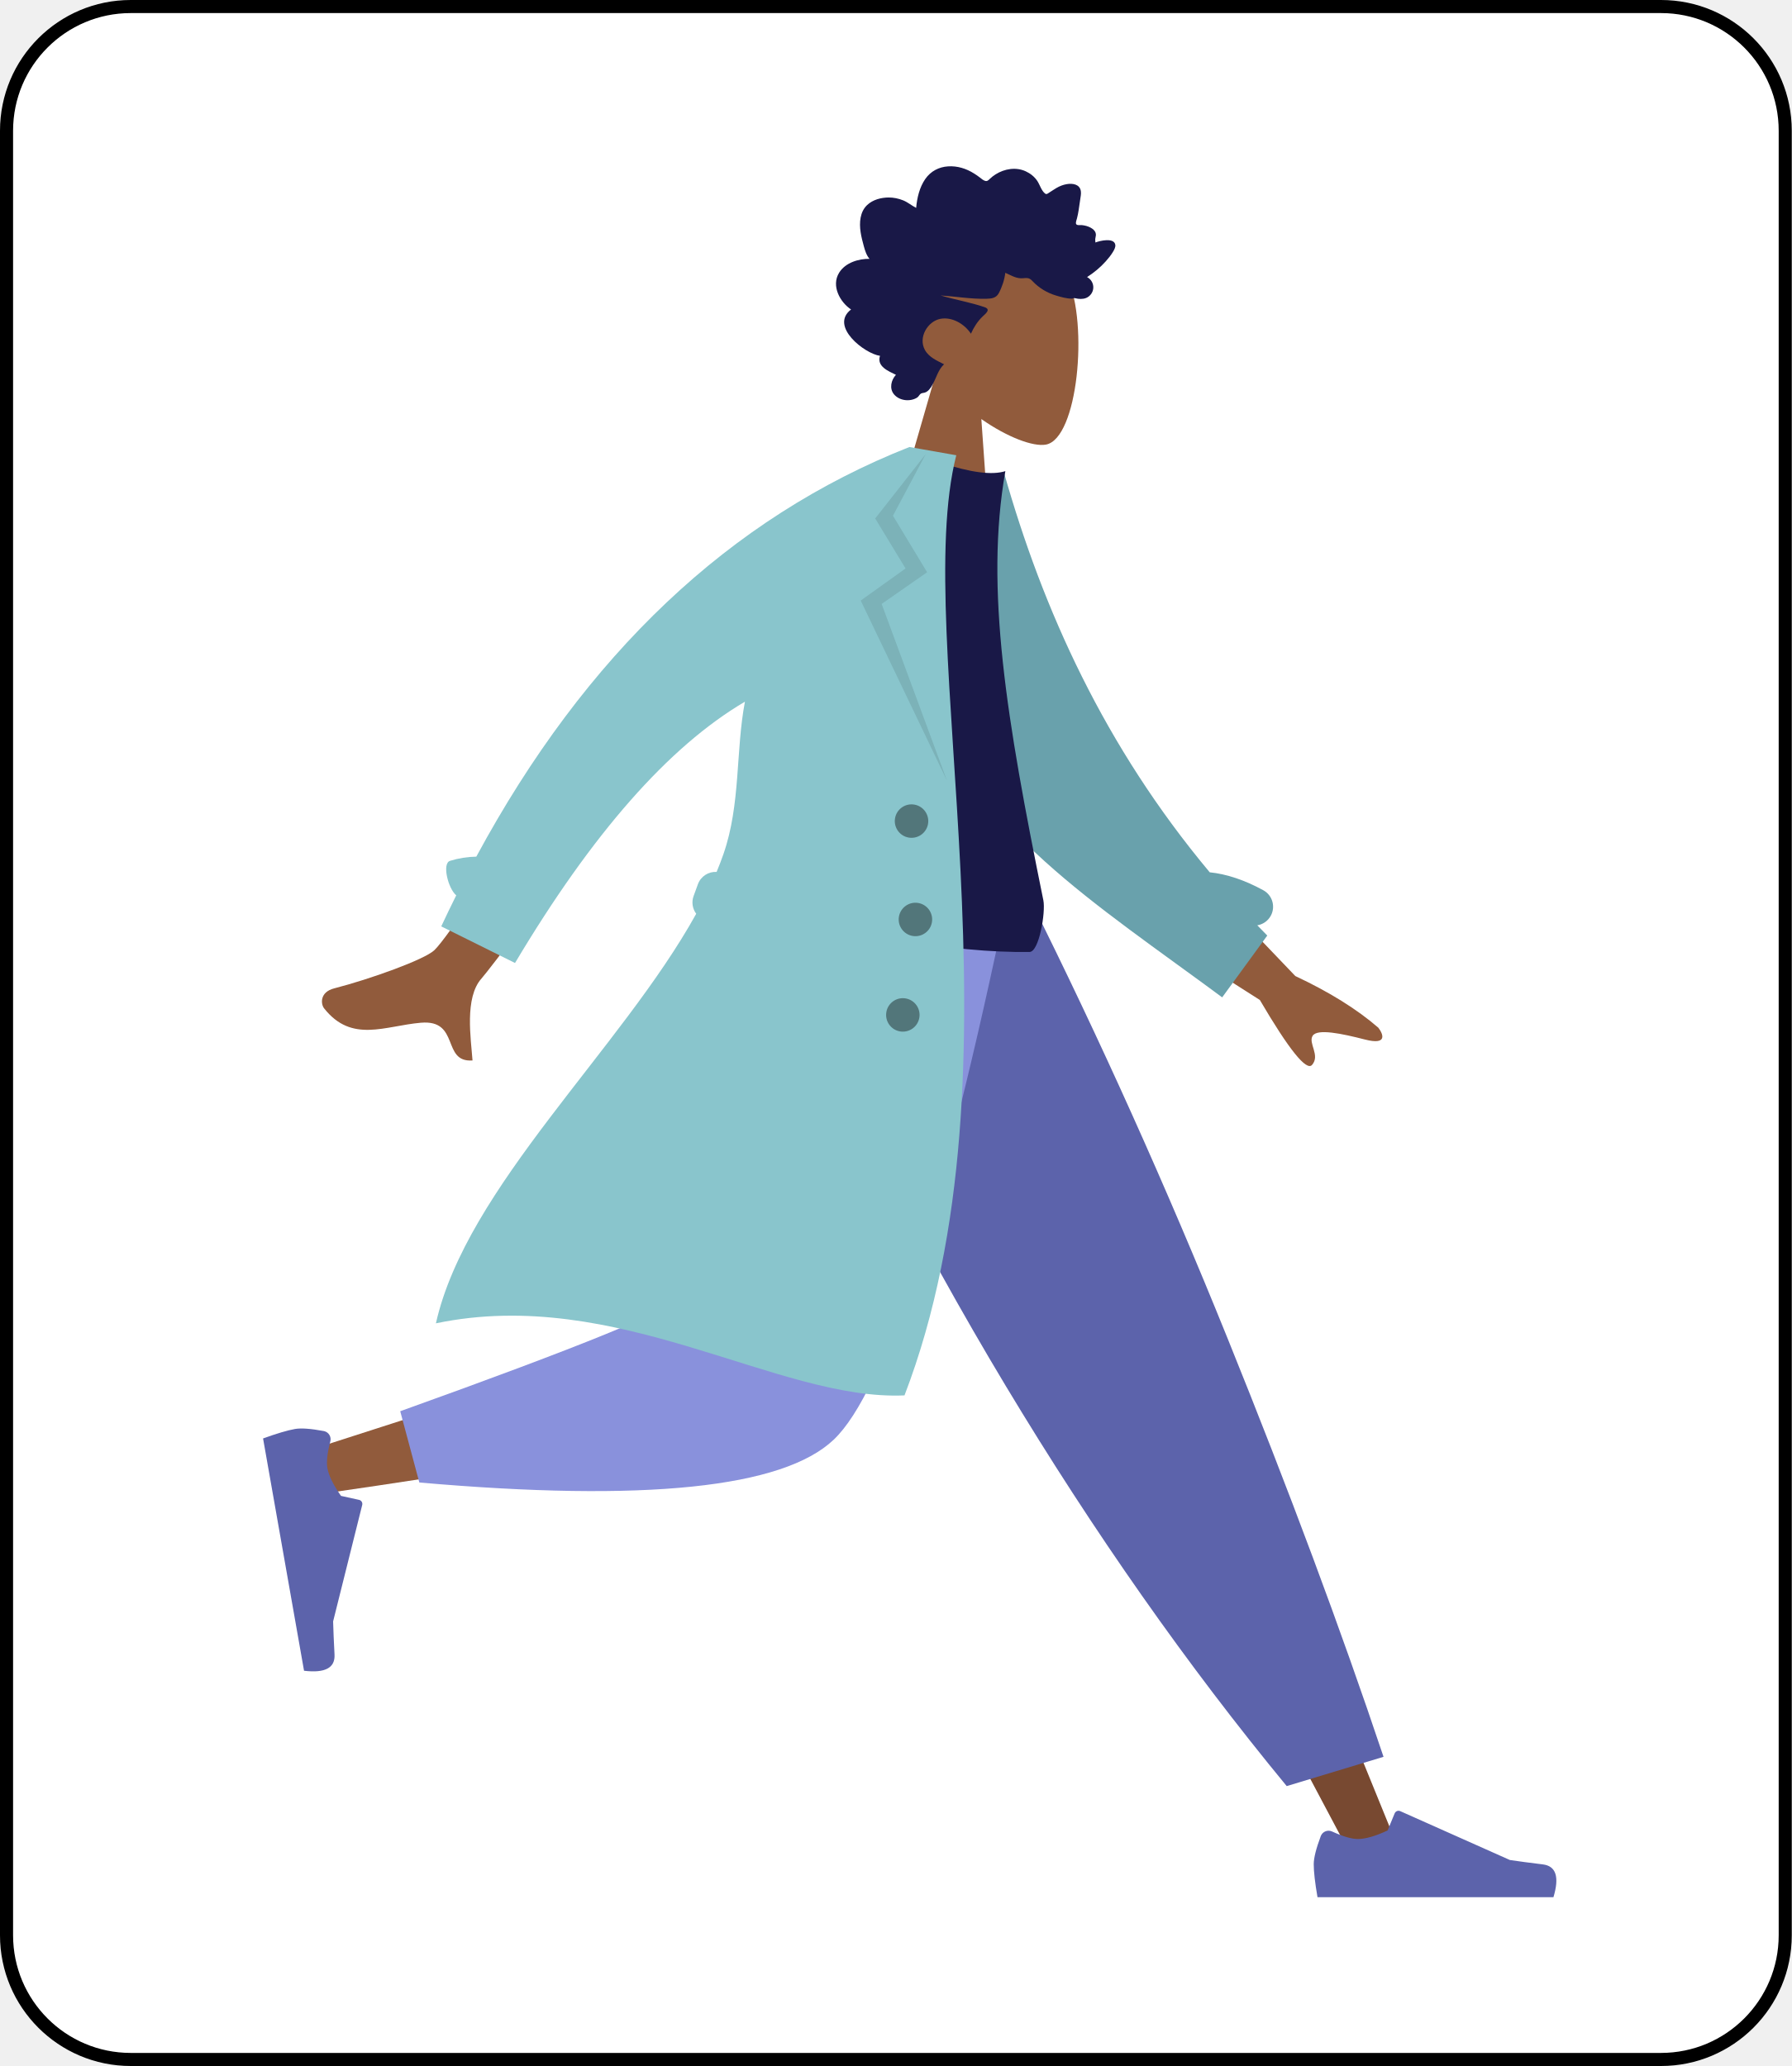
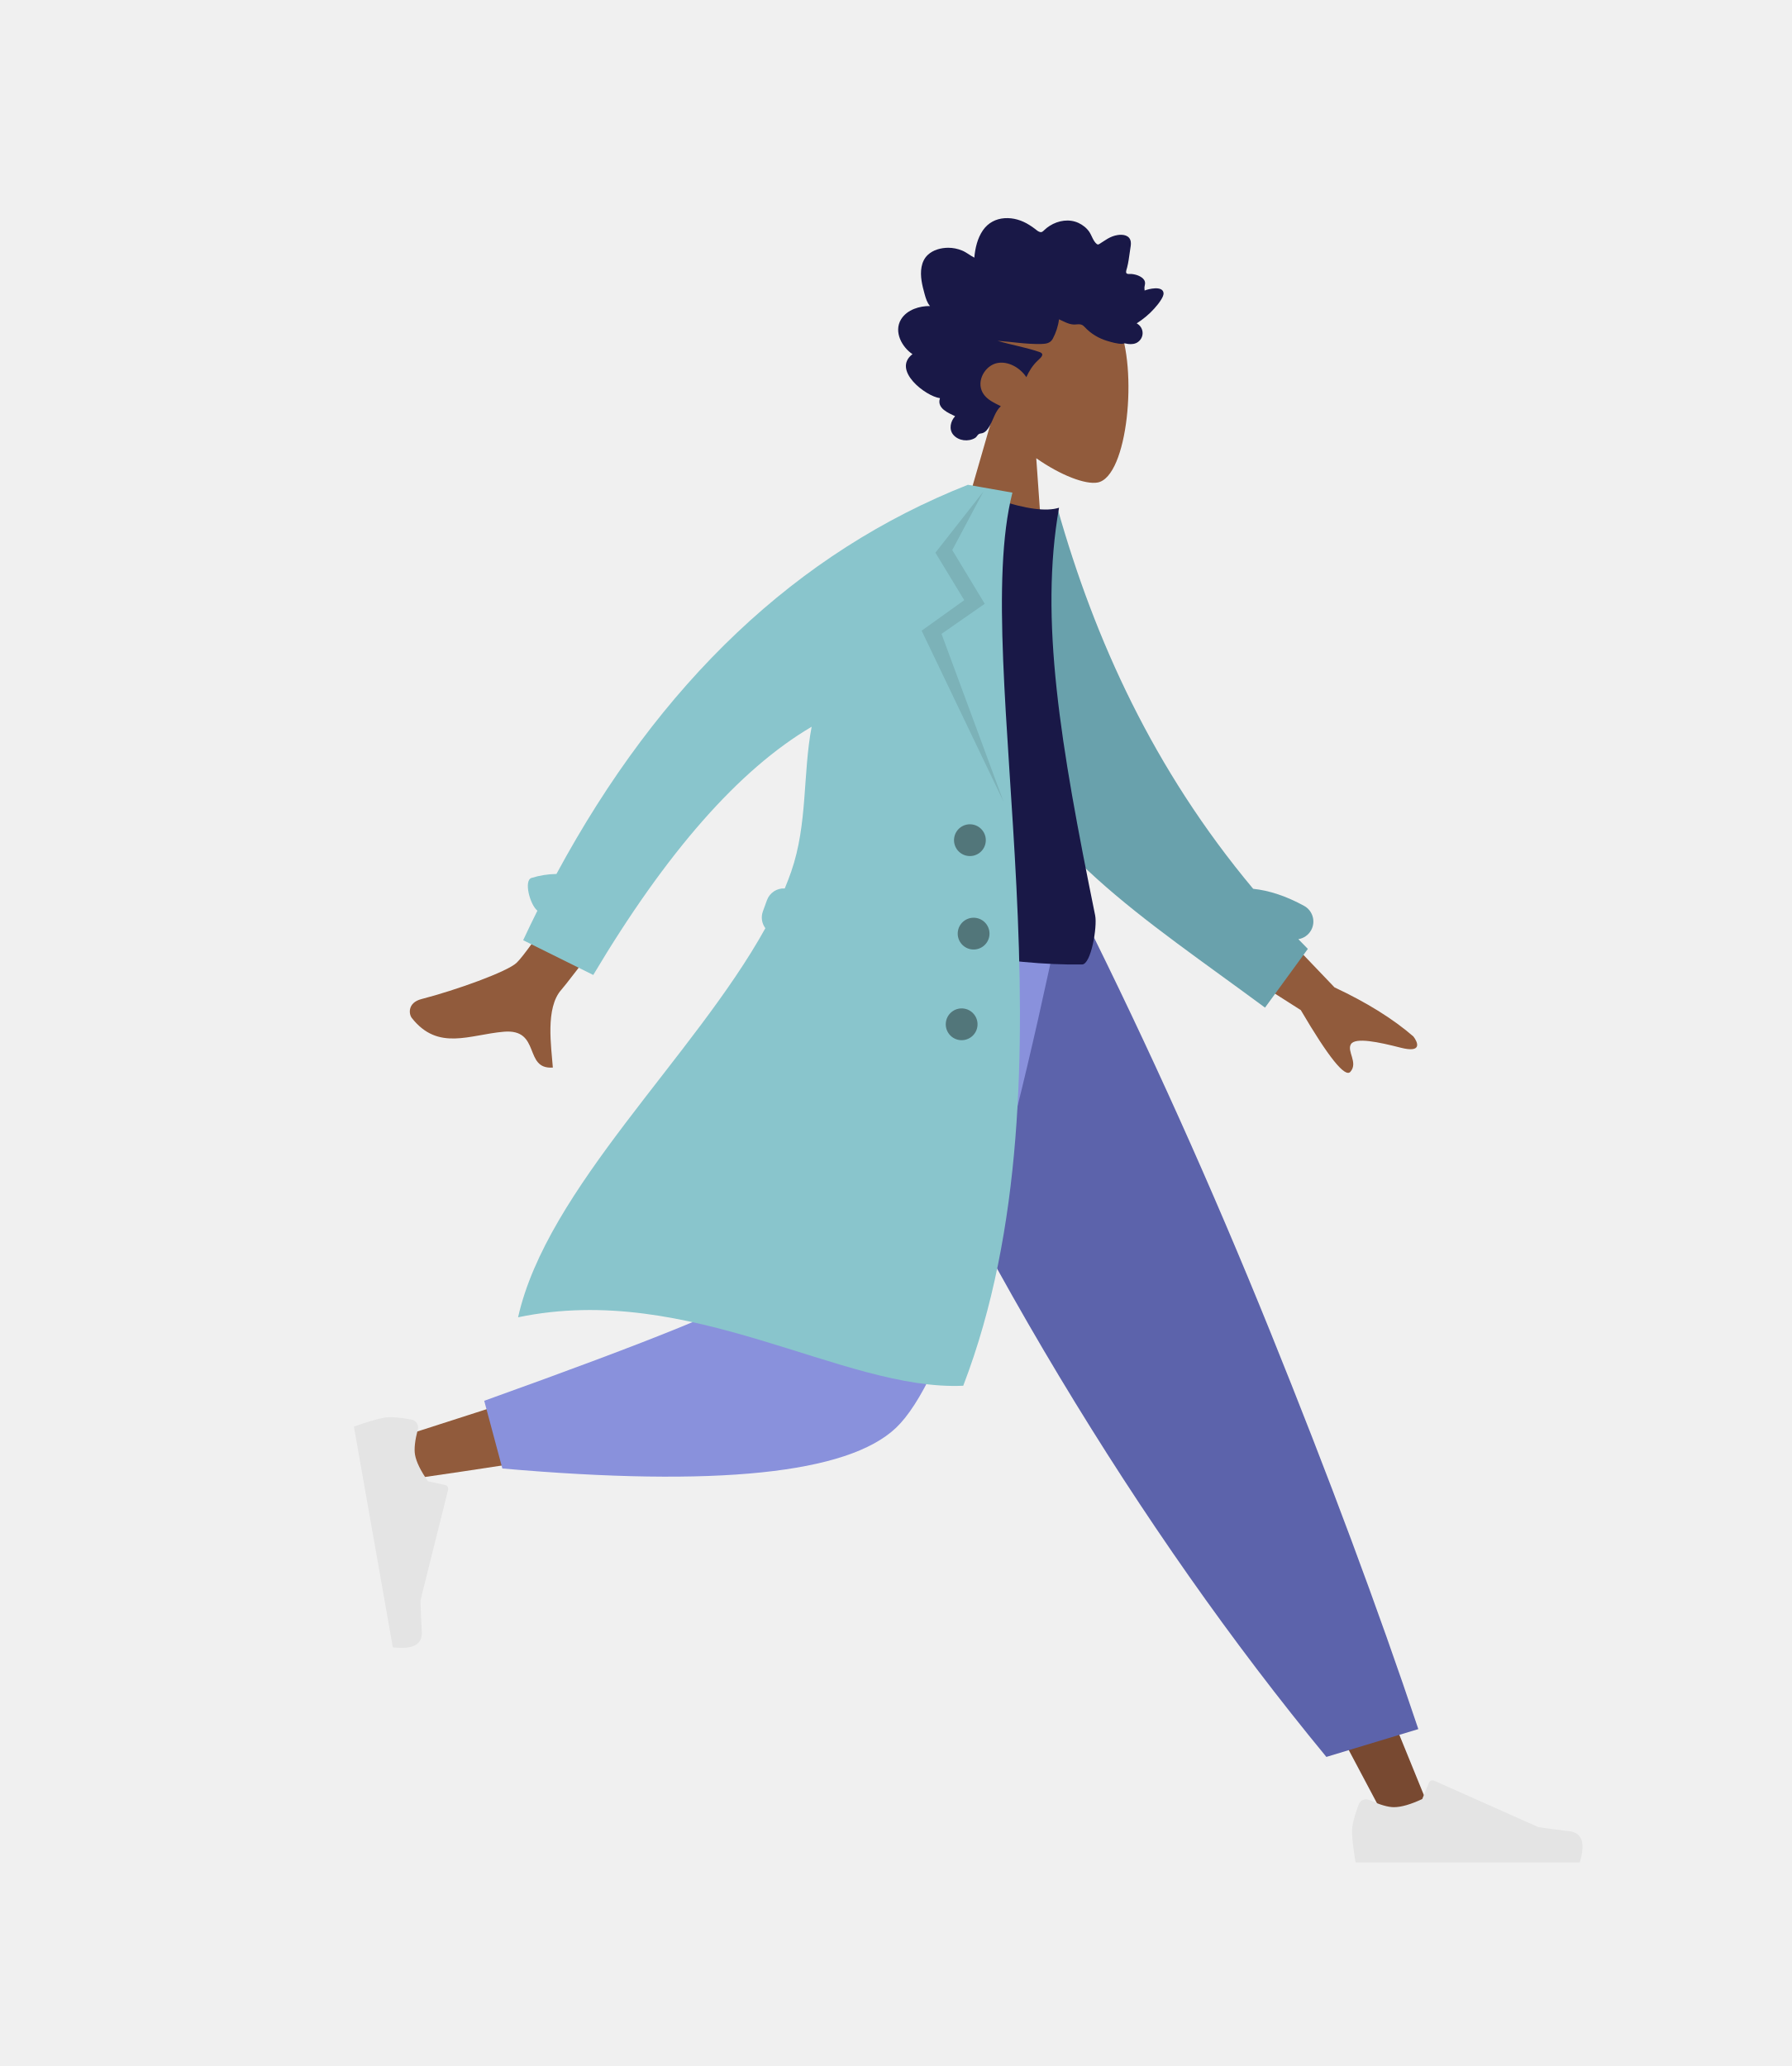
<svg xmlns="http://www.w3.org/2000/svg" width="137" height="158" viewBox="0 0 137 158" fill="none">
-   <rect x="0.5" y="0.5" width="136" height="157" rx="9.5" fill="white" stroke="black" />
-   <path fill-rule="evenodd" clip-rule="evenodd" d="M71.527 28.674C70.178 26.845 69.331 24.661 69.663 22.302C70.619 15.508 80.019 17.674 81.627 21.25C83.235 24.826 82.404 33.552 79.972 34.001C79.001 34.18 77.013 33.436 75.034 32.047L75.69 41.312L68.032 40.777L71.527 28.674Z" fill="#915B3C" />
-   <path fill-rule="evenodd" clip-rule="evenodd" d="M66.484 19.796C66.254 19.533 66.143 19.174 66.05 18.834C65.953 18.48 65.859 18.123 65.804 17.759C65.693 17.03 65.75 16.204 66.3 15.683C66.742 15.265 67.373 15.107 67.944 15.103C68.325 15.101 68.71 15.181 69.065 15.326C69.417 15.47 69.711 15.727 70.05 15.898C70.118 15.126 70.307 14.326 70.745 13.693C71.167 13.084 71.794 12.769 72.486 12.723C73.197 12.675 73.88 12.889 74.486 13.273C74.638 13.37 74.788 13.47 74.93 13.582C75.049 13.675 75.173 13.786 75.317 13.831C75.478 13.881 75.566 13.792 75.681 13.68C75.815 13.549 75.965 13.435 76.121 13.336C76.813 12.898 77.69 12.76 78.431 13.103C78.773 13.261 79.099 13.512 79.315 13.841C79.508 14.134 79.629 14.587 79.908 14.802C80.027 14.893 80.122 14.79 80.241 14.717C80.42 14.607 80.591 14.485 80.772 14.379C81.025 14.23 81.296 14.125 81.581 14.079C81.998 14.013 82.563 14.075 82.643 14.621C82.673 14.826 82.624 15.04 82.596 15.242C82.557 15.52 82.517 15.798 82.473 16.075C82.44 16.286 82.402 16.489 82.348 16.694C82.319 16.803 82.237 17.005 82.277 17.12C82.327 17.262 82.607 17.203 82.723 17.216C82.954 17.241 83.184 17.298 83.391 17.412C83.551 17.5 83.718 17.625 83.774 17.82C83.809 17.94 83.79 18.059 83.761 18.178C83.726 18.32 83.749 18.399 83.757 18.545C84.078 18.414 85.179 18.149 85.276 18.716C85.308 18.904 85.19 19.107 85.101 19.258C84.944 19.522 84.747 19.761 84.546 19.987C84.126 20.459 83.638 20.857 83.118 21.19C83.678 21.488 83.776 22.257 83.244 22.674C83.009 22.858 82.709 22.881 82.431 22.849C82.329 22.837 82.184 22.788 82.103 22.8C82.059 22.807 82.01 22.84 81.95 22.84C81.554 22.839 81.117 22.713 80.738 22.599C80.063 22.396 79.437 22.025 78.941 21.494C78.814 21.357 78.707 21.276 78.524 21.265C78.363 21.256 78.203 21.289 78.043 21.282C77.618 21.263 77.25 21.029 76.866 20.863C76.805 21.393 76.612 21.969 76.361 22.432C76.156 22.81 75.782 22.84 75.416 22.849C74.244 22.877 73.084 22.673 71.918 22.593C73.029 22.927 74.188 23.114 75.285 23.492C75.781 23.663 75.371 23.977 75.138 24.198C74.755 24.562 74.457 25.026 74.238 25.52C73.736 24.762 72.794 24.22 71.914 24.381C70.942 24.558 70.179 25.803 70.725 26.774C71.042 27.338 71.667 27.59 72.184 27.859C71.738 28.262 71.593 28.893 71.305 29.414C71.163 29.67 70.969 29.958 70.687 30.031C70.582 30.058 70.462 30.052 70.376 30.13C70.269 30.226 70.237 30.34 70.104 30.419C69.571 30.737 68.778 30.654 68.36 30.162C67.982 29.716 68.134 29.063 68.504 28.664C67.978 28.401 67.011 28.041 67.285 27.212C66.117 27.052 63.4 24.949 65.073 23.668C64.243 23.119 63.532 21.869 64.161 20.855C64.645 20.075 65.665 19.782 66.484 19.796Z" fill="#191847" />
-   <path fill-rule="evenodd" clip-rule="evenodd" d="M61.746 68.647L85.513 108.381L103.332 141.973H107.17L77.315 68.647L61.746 68.647Z" fill="#784931" />
-   <path fill-rule="evenodd" clip-rule="evenodd" d="M100.985 140.423C100.628 141.378 100.449 142.093 100.449 142.567C100.449 143.144 100.545 143.985 100.737 145.092C101.406 145.092 107.42 145.092 118.777 145.092C119.246 143.542 118.976 142.705 117.965 142.582C116.955 142.458 116.116 142.347 115.448 142.247L107.063 138.509C106.902 138.437 106.713 138.51 106.641 138.671C106.64 138.674 106.639 138.676 106.637 138.679L106.098 139.987C105.163 140.423 104.404 140.641 103.819 140.641C103.344 140.641 102.688 140.449 101.851 140.066L101.851 140.066C101.53 139.918 101.15 140.059 101.003 140.38C100.997 140.394 100.991 140.408 100.985 140.423Z" fill="#5C63AB" />
-   <path fill-rule="evenodd" clip-rule="evenodd" d="M98.383 136.594L105.785 134.355C102.542 124.661 98.567 113.993 93.861 102.351C89.155 90.709 84.101 79.475 78.698 68.647H57.794C63.8 82.343 70.168 94.788 76.896 105.982C83.625 117.175 90.787 127.38 98.383 136.594Z" fill="#5C63AB" />
-   <path fill-rule="evenodd" clip-rule="evenodd" d="M60.184 68.647C57.941 82.61 53.615 100.449 53.207 101C52.934 101.367 43.135 104.65 23.809 110.851L24.638 114.235C47.684 110.91 59.828 108.33 61.069 106.495C62.93 103.744 72.221 82.005 75.82 68.647H60.184Z" fill="#915B3C" />
-   <path fill-rule="evenodd" clip-rule="evenodd" d="M30.602 107.925L32.063 113.376C49.3 114.888 59.862 113.795 63.748 110.099C67.635 106.402 72.064 92.585 77.035 68.647H57.102C53.952 88.249 52.191 98.461 51.819 99.284C51.447 100.107 44.374 102.987 30.602 107.925Z" fill="#8991DC" />
-   <path fill-rule="evenodd" clip-rule="evenodd" d="M24.755 109.441C23.753 109.254 23.018 109.202 22.551 109.284C21.983 109.385 21.17 109.625 20.114 110.007C20.23 110.666 21.274 116.588 23.247 127.773C24.854 127.966 25.631 127.554 25.578 126.538C25.524 125.521 25.488 124.676 25.47 124L27.695 115.094C27.738 114.922 27.634 114.749 27.463 114.706C27.46 114.705 27.457 114.705 27.454 114.704L26.073 114.4C25.481 113.555 25.134 112.845 25.032 112.269C24.95 111.801 25.025 111.122 25.257 110.231L25.257 110.231C25.347 109.889 25.142 109.54 24.8 109.451C24.785 109.447 24.77 109.443 24.755 109.441Z" fill="#5C63AB" />
-   <path fill-rule="evenodd" clip-rule="evenodd" d="M90.295 65.495L99.042 74.645C101.638 75.861 103.753 77.177 105.388 78.594C105.751 79.064 106.132 79.953 104.366 79.499C102.599 79.045 100.72 78.648 100.365 79.215C100.01 79.782 100.965 80.704 100.32 81.441C99.89 81.931 98.559 80.276 96.328 76.474L87.106 70.594L90.295 65.495ZM45.368 54.404L50.738 56.387C42.047 68.028 37.407 74.175 36.819 74.829C35.496 76.299 36.013 79.46 36.129 81.1C33.745 81.271 35.2 77.953 32.176 78.215C29.416 78.454 26.896 79.79 24.782 77.115C24.522 76.786 24.438 75.874 25.547 75.588C28.311 74.877 32.463 73.383 33.212 72.666C34.233 71.688 38.285 65.601 45.368 54.404Z" fill="#915B3C" />
-   <path fill-rule="evenodd" clip-rule="evenodd" d="M92.496 66.71C93.805 66.845 95.173 67.307 96.591 68.081C97.289 68.461 97.546 69.336 97.165 70.034C96.944 70.439 96.556 70.695 96.133 70.765C96.385 71.026 96.639 71.287 96.896 71.547L93.449 76.274C83.72 69.075 74.401 63.297 71.381 53.712C70.367 50.495 72.651 40.576 73.147 36.909L76.76 36.121C79.744 46.656 84.457 57.09 92.496 66.71Z" fill="#69A1AC" />
-   <path fill-rule="evenodd" clip-rule="evenodd" d="M55.342 68.678C65.053 71.512 72.847 72.887 78.725 72.802C79.454 72.791 79.958 69.749 79.778 68.862C76.968 55.048 75.288 45.002 76.87 36.031C75.85 36.354 74.204 36.139 71.93 35.386C64.027 43.525 59.273 53.625 55.342 68.678Z" fill="#191847" />
-   <path fill-rule="evenodd" clip-rule="evenodd" d="M53.233 69.881C52.952 69.505 52.86 69 53.033 68.526L53.361 67.625C53.583 67.014 54.176 66.645 54.794 66.68C54.983 66.226 55.157 65.772 55.314 65.32C56.644 61.496 56.238 57.444 56.958 53.663C51.131 57.092 45.271 63.753 39.379 73.646L33.738 70.846C34.114 70.043 34.496 69.252 34.884 68.472C34.267 67.961 33.779 66.031 34.41 65.834C35.06 65.63 35.731 65.524 36.419 65.513C44.77 50.045 55.81 39.602 69.536 34.185L70.632 34.378L73.118 34.816C69.604 48.578 78.803 81.599 69.159 106.714C59.441 107.154 47.238 98.303 33.33 101.203C35.66 90.815 47.514 80.219 53.233 69.881L53.233 69.881Z" fill="#89C5CC" />
-   <path fill-rule="evenodd" clip-rule="evenodd" d="M70.782 34.729L68.276 39.44L70.888 43.764L67.411 46.186L72.406 59.699L65.812 45.929L69.24 43.473L66.919 39.65L70.782 34.729Z" fill="black" fill-opacity="0.1" />
-   <path fill-rule="evenodd" clip-rule="evenodd" d="M69.474 64.054C68.778 63.931 68.314 63.268 68.436 62.572C68.559 61.876 69.223 61.411 69.919 61.534C70.615 61.657 71.079 62.321 70.957 63.016C70.834 63.712 70.17 64.177 69.474 64.054ZM69.772 71.577C69.076 71.454 68.611 70.79 68.734 70.095C68.857 69.399 69.52 68.934 70.216 69.057C70.912 69.18 71.377 69.843 71.254 70.539C71.131 71.235 70.468 71.699 69.772 71.577ZM68.809 78.877C68.114 78.754 67.649 78.091 67.772 77.395C67.894 76.699 68.558 76.234 69.254 76.357C69.95 76.48 70.414 77.144 70.291 77.839C70.169 78.535 69.505 79 68.809 78.877Z" fill="black" fill-opacity="0.4" />
+   <path fill-rule="evenodd" clip-rule="evenodd" d="M75.901 31.84C74.619 30.103 73.814 28.027 74.13 25.787C75.038 19.332 83.969 21.39 85.496 24.787C87.024 28.184 86.234 36.474 83.923 36.901C83.002 37.071 81.113 36.364 79.233 35.044L79.855 43.846L72.581 43.337L75.901 31.84Z" fill="#915B3C" />
+   <path fill-rule="evenodd" clip-rule="evenodd" d="M71.109 23.406C70.891 23.157 70.786 22.815 70.697 22.492C70.605 22.156 70.516 21.817 70.463 21.471C70.358 20.778 70.412 19.994 70.935 19.498C71.355 19.101 71.953 18.952 72.496 18.948C72.858 18.946 73.224 19.022 73.561 19.16C73.896 19.296 74.175 19.541 74.497 19.703C74.561 18.969 74.741 18.209 75.157 17.608C75.558 17.03 76.154 16.731 76.811 16.687C77.486 16.642 78.135 16.844 78.711 17.21C78.855 17.301 78.998 17.396 79.133 17.502C79.246 17.591 79.363 17.697 79.501 17.739C79.654 17.787 79.737 17.702 79.846 17.596C79.974 17.471 80.116 17.363 80.264 17.269C80.921 16.854 81.754 16.722 82.459 17.048C82.784 17.198 83.093 17.436 83.299 17.749C83.482 18.028 83.597 18.457 83.862 18.661C83.975 18.748 84.066 18.65 84.178 18.581C84.348 18.477 84.511 18.361 84.683 18.26C84.923 18.119 85.18 18.018 85.451 17.976C85.847 17.913 86.384 17.971 86.46 18.49C86.489 18.685 86.442 18.888 86.415 19.08C86.378 19.344 86.34 19.608 86.299 19.871C86.267 20.071 86.231 20.264 86.18 20.459C86.152 20.563 86.075 20.755 86.113 20.863C86.16 20.999 86.425 20.942 86.537 20.955C86.756 20.979 86.974 21.033 87.17 21.142C87.323 21.225 87.481 21.344 87.535 21.529C87.568 21.643 87.549 21.756 87.522 21.869C87.489 22.004 87.511 22.079 87.518 22.218C87.824 22.093 88.869 21.842 88.961 22.38C88.992 22.559 88.88 22.751 88.795 22.895C88.646 23.146 88.459 23.372 88.267 23.587C87.869 24.036 87.405 24.414 86.911 24.731C87.444 25.013 87.537 25.744 87.031 26.14C86.808 26.315 86.522 26.337 86.258 26.306C86.162 26.295 86.024 26.248 85.947 26.26C85.905 26.266 85.859 26.298 85.802 26.298C85.426 26.297 85.01 26.177 84.65 26.069C84.009 25.876 83.414 25.524 82.944 25.019C82.823 24.889 82.721 24.812 82.547 24.802C82.395 24.793 82.242 24.824 82.09 24.817C81.686 24.799 81.337 24.577 80.972 24.42C80.914 24.924 80.731 25.47 80.493 25.91C80.298 26.269 79.942 26.298 79.594 26.306C78.481 26.333 77.379 26.14 76.272 26.064C77.327 26.381 78.428 26.558 79.47 26.918C79.941 27.08 79.552 27.378 79.331 27.588C78.967 27.934 78.683 28.374 78.475 28.844C77.999 28.124 77.103 27.609 76.268 27.761C75.344 27.93 74.62 29.112 75.138 30.035C75.439 30.57 76.034 30.811 76.524 31.066C76.101 31.449 75.963 32.048 75.689 32.543C75.555 32.786 75.37 33.059 75.102 33.129C75.003 33.155 74.889 33.149 74.807 33.223C74.705 33.314 74.675 33.422 74.548 33.498C74.042 33.8 73.289 33.721 72.892 33.253C72.532 32.83 72.677 32.21 73.028 31.831C72.528 31.58 71.61 31.239 71.871 30.451C70.761 30.299 68.18 28.301 69.769 27.084C68.98 26.563 68.305 25.375 68.902 24.412C69.362 23.671 70.331 23.392 71.109 23.406Z" fill="#191847" />
+   <path fill-rule="evenodd" clip-rule="evenodd" d="M66.61 69.813L89.189 107.56L106.116 139.472H109.762L81.4 69.813L66.61 69.813Z" fill="#784931" />
+   <path fill-rule="evenodd" clip-rule="evenodd" d="M103.887 137.999C103.547 138.906 103.377 139.585 103.377 140.036C103.377 140.584 103.468 141.383 103.651 142.434C104.286 142.434 109.999 142.434 120.789 142.434C121.234 140.962 120.977 140.167 120.017 140.05C119.058 139.932 118.261 139.826 117.626 139.732L109.661 136.181C109.507 136.112 109.328 136.181 109.259 136.335C109.258 136.337 109.257 136.34 109.256 136.343L108.744 137.585C107.856 137.999 107.134 138.206 106.579 138.206C106.127 138.206 105.504 138.024 104.709 137.66L104.709 137.66C104.404 137.52 104.043 137.654 103.904 137.959C103.897 137.972 103.892 137.985 103.887 137.999Z" fill="#E4E4E4" />
+   <path fill-rule="evenodd" clip-rule="evenodd" d="M101.415 134.362L108.446 132.235C105.366 123.026 101.59 112.891 97.12 101.832C92.649 90.772 87.847 80.099 82.715 69.813H62.856C68.562 82.825 74.611 94.647 81.003 105.281C87.395 115.914 94.199 125.608 101.415 134.362Z" fill="#5C63AB" />
+   <path fill-rule="evenodd" clip-rule="evenodd" d="M65.127 69.813C62.996 83.078 58.886 100.025 58.498 100.548C58.239 100.896 48.93 104.016 30.57 109.906L31.358 113.121C53.252 109.962 64.788 107.511 65.967 105.769C67.734 103.154 76.561 82.503 79.98 69.813H65.127Z" fill="#915B3C" />
+   <path fill-rule="evenodd" clip-rule="evenodd" d="M37.024 107.127L38.411 112.305C54.786 113.741 64.82 112.703 68.512 109.192C72.204 105.68 76.411 92.554 81.134 69.813H62.198C59.205 88.435 57.532 98.136 57.179 98.918C56.825 99.7 50.107 102.436 37.024 107.127Z" fill="#8991DC" />
+   <path fill-rule="evenodd" clip-rule="evenodd" d="M31.47 108.567C30.517 108.389 29.819 108.34 29.375 108.418C28.835 108.513 28.064 108.742 27.06 109.104C27.171 109.73 28.163 115.356 30.036 125.982C31.563 126.165 32.302 125.774 32.251 124.808C32.2 123.843 32.166 123.04 32.148 122.398L34.262 113.937C34.303 113.774 34.204 113.609 34.041 113.568C34.038 113.568 34.036 113.567 34.033 113.566L32.721 113.278C32.158 112.475 31.829 111.8 31.733 111.253C31.654 110.809 31.726 110.164 31.946 109.317L31.946 109.317C32.031 108.993 31.837 108.661 31.512 108.576C31.498 108.572 31.484 108.569 31.47 108.567Z" fill="#E4E4E4" />
+   <path fill-rule="evenodd" clip-rule="evenodd" d="M93.729 66.819L102.038 75.511C104.504 76.666 106.513 77.917 108.067 79.263C108.411 79.709 108.774 80.553 107.095 80.123C105.417 79.692 103.632 79.314 103.295 79.853C102.957 80.392 103.865 81.268 103.252 81.967C102.844 82.433 101.58 80.861 99.46 77.249L90.699 71.663L93.729 66.819ZM51.048 56.283L56.15 58.166C47.893 69.225 43.486 75.065 42.927 75.686C41.671 77.083 42.161 80.085 42.271 81.643C40.007 81.806 41.389 78.654 38.516 78.903C35.895 79.13 33.501 80.399 31.492 77.858C31.245 77.546 31.166 76.679 32.219 76.407C34.844 75.731 38.79 74.312 39.501 73.631C40.47 72.703 44.32 66.92 51.048 56.283Z" fill="#915B3C" />
+   <path fill-rule="evenodd" clip-rule="evenodd" d="M95.818 67.973C97.062 68.101 98.362 68.54 99.709 69.275C100.372 69.637 100.616 70.468 100.254 71.131C100.044 71.516 99.676 71.759 99.274 71.825C99.513 72.073 99.754 72.321 99.999 72.568L96.724 77.059C87.481 70.22 78.629 64.731 75.76 55.625C74.797 52.569 76.967 43.147 77.438 39.663L80.869 38.915C83.704 48.923 88.182 58.834 95.818 67.973Z" fill="#69A1AC" />
+   <path fill-rule="evenodd" clip-rule="evenodd" d="M60.524 69.843C69.749 72.535 77.154 73.841 82.738 73.76C83.43 73.75 83.909 70.86 83.738 70.017C81.068 56.895 79.473 47.352 80.975 38.829C80.007 39.136 78.443 38.931 76.282 38.216C68.775 45.948 64.259 55.543 60.524 69.843Z" fill="#191847" />
+   <path fill-rule="evenodd" clip-rule="evenodd" d="M58.52 70.986C58.254 70.629 58.167 70.149 58.331 69.699L58.642 68.842C58.854 68.262 59.417 67.911 60.004 67.945C60.183 67.513 60.348 67.083 60.498 66.653C61.761 63.02 61.376 59.171 62.059 55.579C56.523 58.836 50.957 65.164 45.36 74.562L40.001 71.903C40.358 71.14 40.721 70.388 41.09 69.647C40.503 69.162 40.04 67.329 40.639 67.141C41.257 66.948 41.894 66.847 42.547 66.837C50.481 52.142 60.968 42.222 74.008 37.075L75.049 37.258L77.411 37.675C74.073 50.749 82.812 82.118 73.65 105.976C64.418 106.394 52.826 97.986 39.613 100.741C41.827 90.872 53.088 80.806 58.52 70.986L58.52 70.986Z" fill="#89C5CC" />
+   <path fill-rule="evenodd" clip-rule="evenodd" d="M75.191 37.592L72.81 42.067L75.292 46.175L71.989 48.476L76.734 61.313L70.47 48.232L73.727 45.899L71.522 42.267L75.191 37.592Z" fill="black" fill-opacity="0.1" />
+   <path fill-rule="evenodd" clip-rule="evenodd" d="M73.949 65.45C73.288 65.334 72.847 64.703 72.963 64.042C73.08 63.381 73.71 62.94 74.371 63.056C75.032 63.173 75.474 63.803 75.357 64.464C75.241 65.126 74.61 65.567 73.949 65.45ZM74.232 72.597C73.571 72.48 73.129 71.85 73.246 71.189C73.362 70.528 73.993 70.086 74.654 70.203C75.315 70.319 75.756 70.95 75.64 71.611C75.523 72.272 74.893 72.713 74.232 72.597ZM73.317 79.532C72.656 79.415 72.215 78.785 72.332 78.124C72.448 77.463 73.079 77.021 73.74 77.138C74.401 77.254 74.842 77.885 74.725 78.546C74.609 79.207 73.978 79.648 73.317 79.532Z" fill="black" fill-opacity="0.4" />
</svg>
